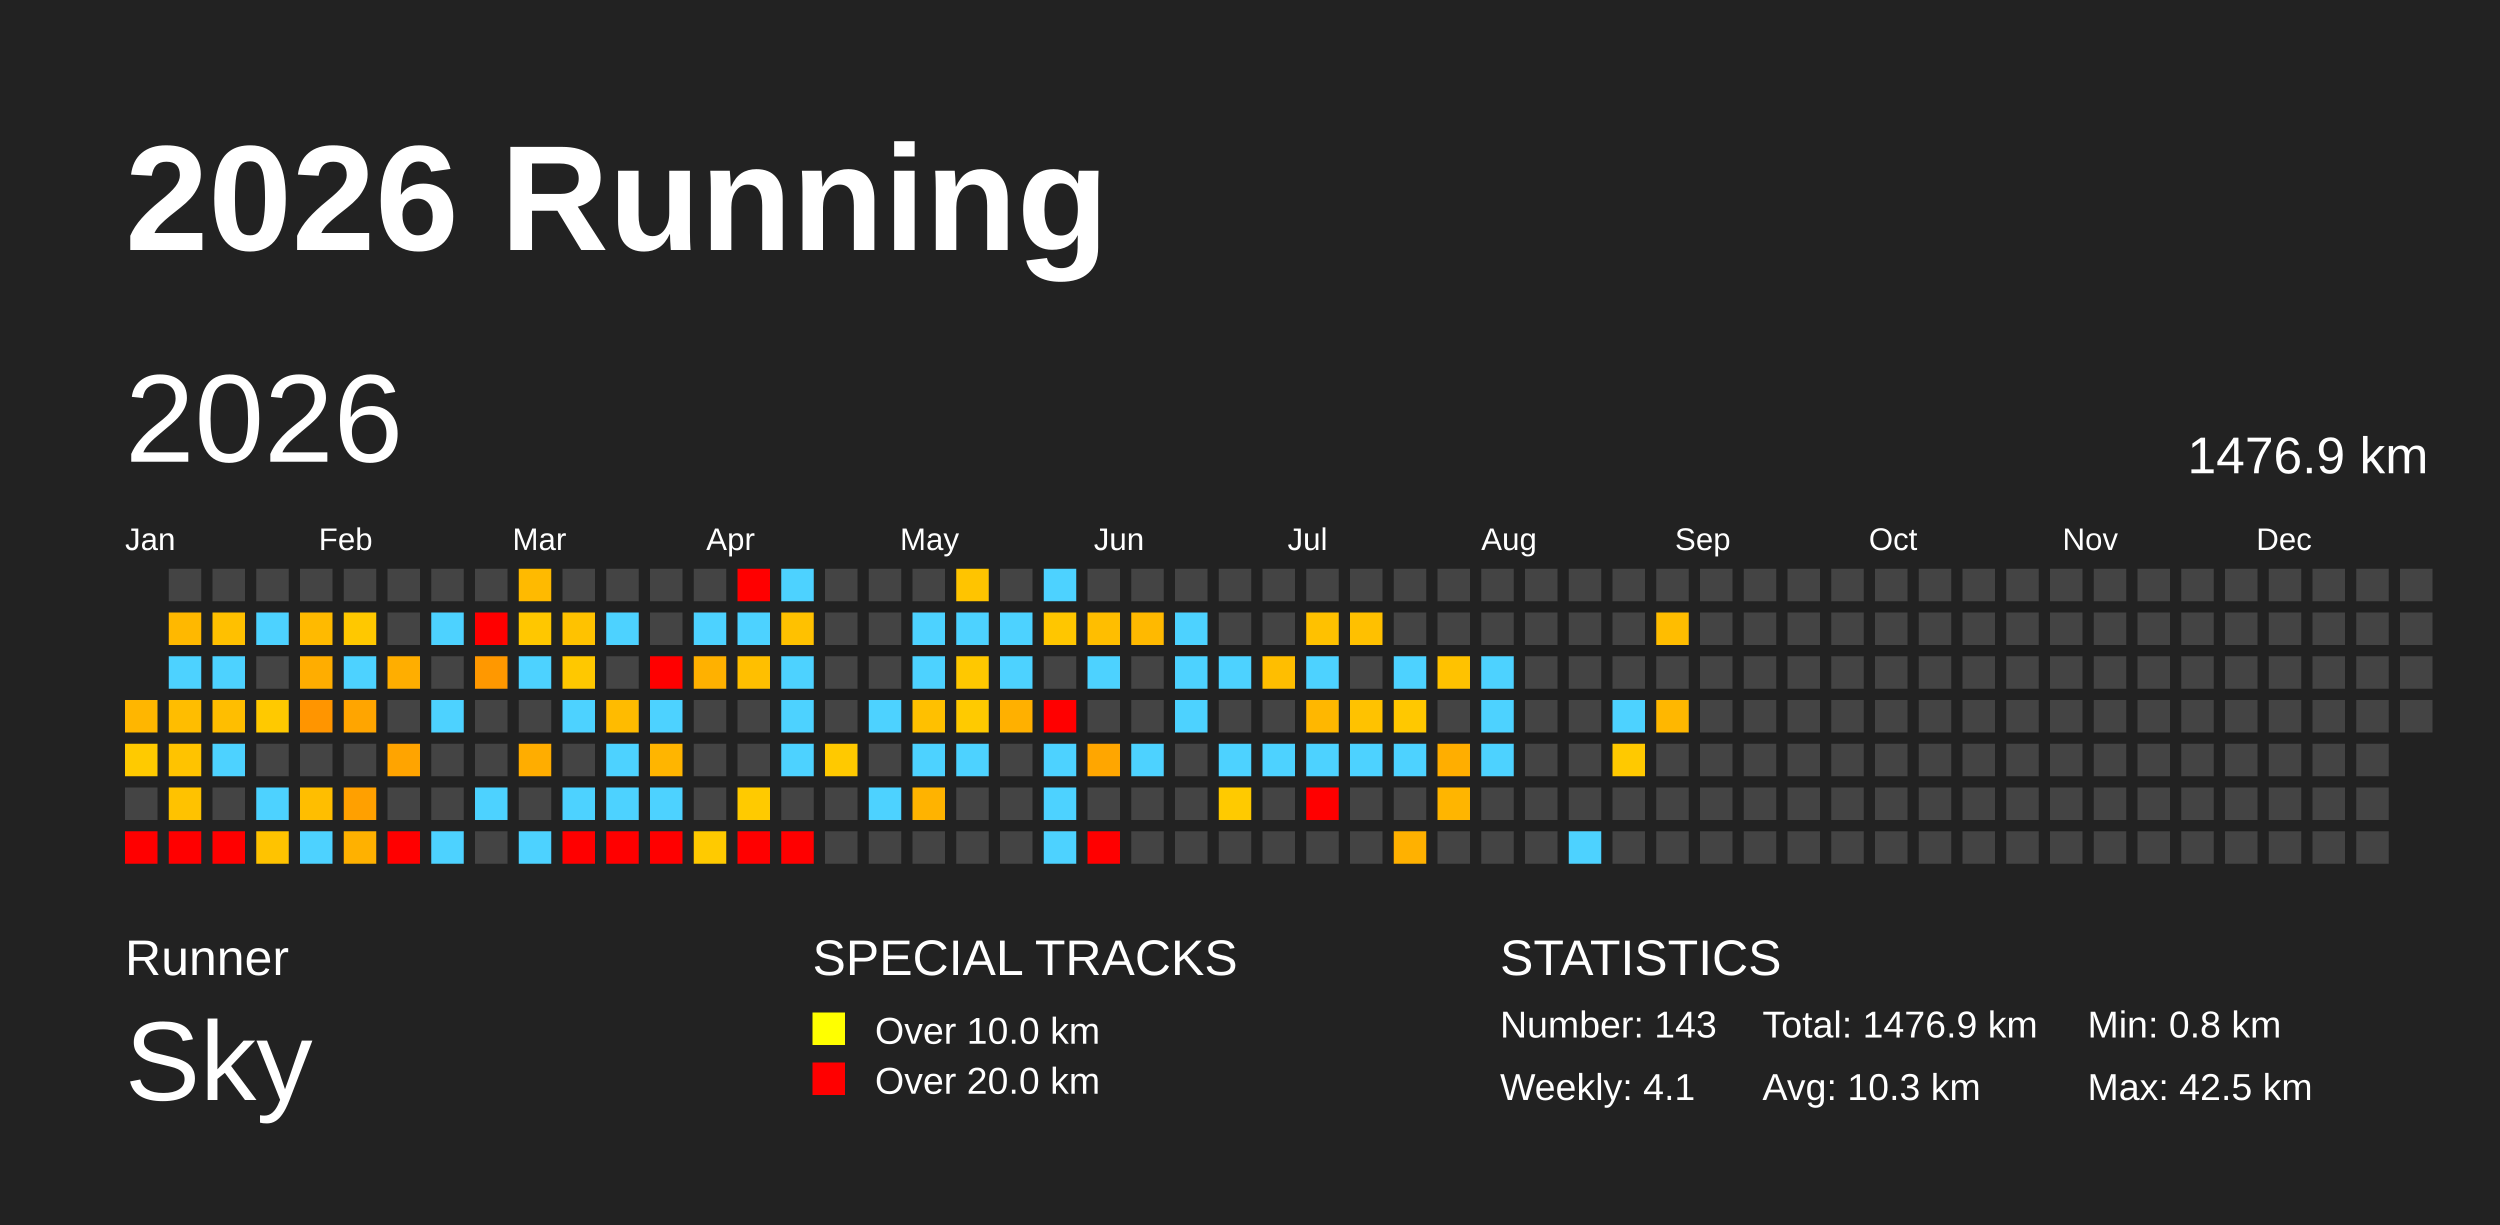
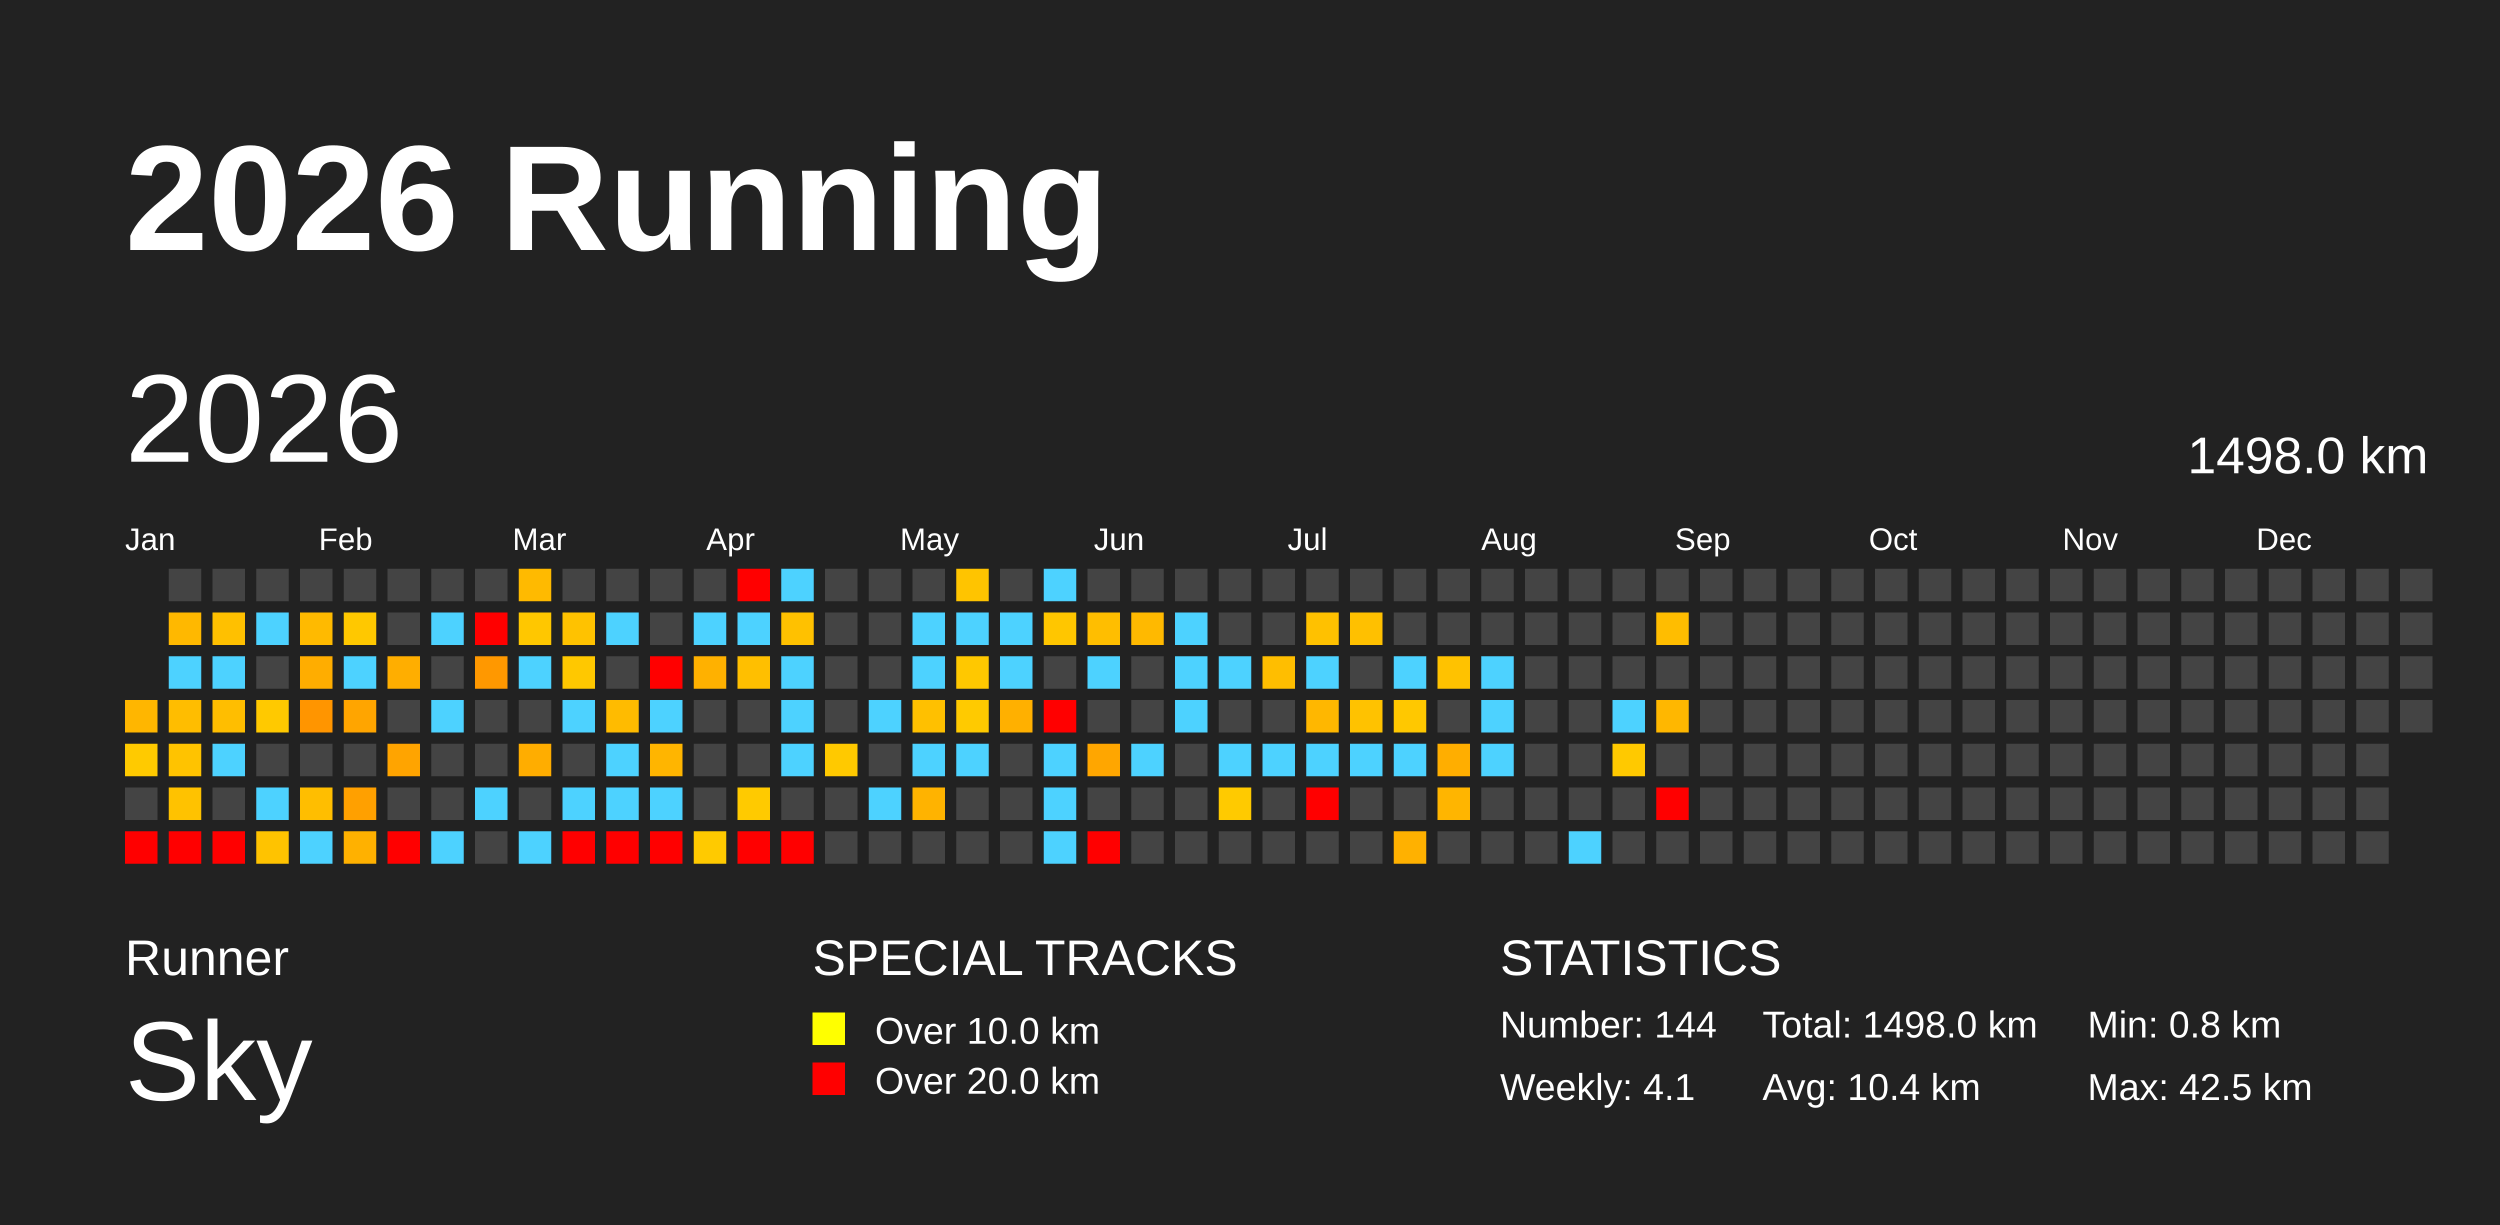
<svg xmlns="http://www.w3.org/2000/svg" baseProfile="full" height="98mm" version="1.1" viewBox="0,0,200,98" width="200mm">
  <defs />
  <rect fill="#222222" height="98" width="200" x="0" y="0" />
  <text fill="#FFFFFF" style="font-size:12px; font-family:Arial; font-weight:bold;" x="10" y="20">2026 Running</text>
  <text fill="#FFFFFF" style="font-size:4px; font-family:Arial" x="10" y="78">Runner</text>
  <text fill="#FFFFFF" style="font-size:9px; font-family:Arial" x="10" y="88">Sky</text>
  <text fill="#FFFFFF" style="font-size:4px; font-family:Arial" x="65" y="78">SPECIAL TRACKS</text>
  <rect fill="yellow" height="2.6" width="2.6" x="65" y="81" />
  <text fill="#FFFFFF" style="font-size:3px; font-family:Arial" x="70" y="83.5">Over 10.0 km</text>
  <rect fill="red" height="2.6" width="2.6" x="65" y="85" />
  <text fill="#FFFFFF" style="font-size:3px; font-family:Arial" x="70" y="87.5">Over 20.0 km</text>
  <text fill="#FFFFFF" style="font-size:4px; font-family:Arial" x="120" y="78">STATISTICS</text>
-   <text fill="#FFFFFF" style="font-size:3px; font-family:Arial" x="120" y="83">Number: 143</text>
+   <text fill="#FFFFFF" style="font-size:3px; font-family:Arial" x="120" y="83">Number: 144</text>
  <text fill="#FFFFFF" style="font-size:3px; font-family:Arial" x="120" y="88">Weekly: 4.1</text>
-   <text fill="#FFFFFF" style="font-size:3px; font-family:Arial" x="141" y="83">Total: 1476.9 km</text>
-   <text fill="#FFFFFF" style="font-size:3px; font-family:Arial" x="141" y="88">Avg: 10.3 km</text>
+   <text fill="#FFFFFF" style="font-size:3px; font-family:Arial" x="141" y="83">Total: 1498.0 km</text>
+   <text fill="#FFFFFF" style="font-size:3px; font-family:Arial" x="141" y="88">Avg: 10.4 km</text>
  <text fill="#FFFFFF" style="font-size:3px; font-family:Arial" x="167" y="83">Min: 0.8 km</text>
  <text fill="#FFFFFF" style="font-size:3px; font-family:Arial" x="167" y="88">Max: 42.5 km</text>
  <text dominant-baseline="hanging" fill="#FFFFFF" style="font-size:10.0px; font-family:Arial;" x="10" y="30">2026</text>
-   <text dominant-baseline="hanging" fill="#FFFFFF" style="font-size:4.125px; font-family:Arial;" x="175" y="35">1476.9 km</text>
+   <text dominant-baseline="hanging" fill="#FFFFFF" style="font-size:4.125px; font-family:Arial;" x="175" y="35">1498.0 km</text>
  <text fill="#FFFFFF" style="font-size:2.5px; font-family:Arial" x="10.0" y="44">Jan</text>
  <text fill="#FFFFFF" style="font-size:2.5px; font-family:Arial" x="25.5" y="44">Feb</text>
  <text fill="#FFFFFF" style="font-size:2.5px; font-family:Arial" x="41.0" y="44">Mar</text>
  <text fill="#FFFFFF" style="font-size:2.5px; font-family:Arial" x="56.5" y="44">Apr</text>
  <text fill="#FFFFFF" style="font-size:2.5px; font-family:Arial" x="72.0" y="44">May</text>
  <text fill="#FFFFFF" style="font-size:2.5px; font-family:Arial" x="87.5" y="44">Jun</text>
  <text fill="#FFFFFF" style="font-size:2.5px; font-family:Arial" x="103.0" y="44">Jul</text>
  <text fill="#FFFFFF" style="font-size:2.5px; font-family:Arial" x="118.5" y="44">Aug</text>
  <text fill="#FFFFFF" style="font-size:2.5px; font-family:Arial" x="134.0" y="44">Sep</text>
  <text fill="#FFFFFF" style="font-size:2.5px; font-family:Arial" x="149.5" y="44">Oct</text>
  <text fill="#FFFFFF" style="font-size:2.5px; font-family:Arial" x="165.0" y="44">Nov</text>
  <text fill="#FFFFFF" style="font-size:2.5px; font-family:Arial" x="180.5" y="44">Dec</text>
  <rect fill="#ffb600" height="2.6" width="2.6" x="10.0" y="56.0" />
  <rect fill="#ffca00" height="2.6" width="2.6" x="10.0" y="59.5" />
  <rect fill="#444444" height="2.6" width="2.6" x="10.0" y="63.0" />
  <rect fill="red" height="2.6" width="2.6" x="10.0" y="66.5" />
  <rect fill="#444444" height="2.6" width="2.6" x="13.5" y="45.5" />
  <rect fill="#ffb800" height="2.6" width="2.6" x="13.5" y="49.0" />
  <rect fill="#4dd2ff" height="2.6" width="2.6" x="13.5" y="52.5" />
  <rect fill="#ffbd00" height="2.6" width="2.6" x="13.5" y="56.0" />
  <rect fill="#ffc300" height="2.6" width="2.6" x="13.5" y="59.5" />
  <rect fill="#ffc200" height="2.6" width="2.6" x="13.5" y="63.0" />
  <rect fill="red" height="2.6" width="2.6" x="13.5" y="66.5" />
  <rect fill="#444444" height="2.6" width="2.6" x="17.0" y="45.5" />
  <rect fill="#ffc000" height="2.6" width="2.6" x="17.0" y="49.0" />
  <rect fill="#4dd2ff" height="2.6" width="2.6" x="17.0" y="52.5" />
  <rect fill="#ffbe00" height="2.6" width="2.6" x="17.0" y="56.0" />
  <rect fill="#4dd2ff" height="2.6" width="2.6" x="17.0" y="59.5" />
  <rect fill="#444444" height="2.6" width="2.6" x="17.0" y="63.0" />
  <rect fill="red" height="2.6" width="2.6" x="17.0" y="66.5" />
  <rect fill="#444444" height="2.6" width="2.6" x="20.5" y="45.5" />
  <rect fill="#4dd2ff" height="2.6" width="2.6" x="20.5" y="49.0" />
  <rect fill="#444444" height="2.6" width="2.6" x="20.5" y="52.5" />
  <rect fill="#ffc900" height="2.6" width="2.6" x="20.5" y="56.0" />
  <rect fill="#444444" height="2.6" width="2.6" x="20.5" y="59.5" />
  <rect fill="#4dd2ff" height="2.6" width="2.6" x="20.5" y="63.0" />
  <rect fill="#ffc300" height="2.6" width="2.6" x="20.5" y="66.5" />
  <rect fill="#444444" height="2.6" width="2.6" x="24.0" y="45.5" />
  <rect fill="#ffba00" height="2.6" width="2.6" x="24.0" y="49.0" />
  <rect fill="#ffad00" height="2.6" width="2.6" x="24.0" y="52.5" />
  <rect fill="#ff9500" height="2.6" width="2.6" x="24.0" y="56.0" />
  <rect fill="#444444" height="2.6" width="2.6" x="24.0" y="59.5" />
  <rect fill="#ffbe00" height="2.6" width="2.6" x="24.0" y="63.0" />
  <rect fill="#4dd2ff" height="2.6" width="2.6" x="24.0" y="66.5" />
  <rect fill="#444444" height="2.6" width="2.6" x="27.5" y="45.5" />
  <rect fill="#ffc800" height="2.6" width="2.6" x="27.5" y="49.0" />
  <rect fill="#4dd2ff" height="2.6" width="2.6" x="27.5" y="52.5" />
  <rect fill="#ffa500" height="2.6" width="2.6" x="27.5" y="56.0" />
  <rect fill="#444444" height="2.6" width="2.6" x="27.5" y="59.5" />
  <rect fill="#ffa000" height="2.6" width="2.6" x="27.5" y="63.0" />
  <rect fill="#ffb100" height="2.6" width="2.6" x="27.5" y="66.5" />
  <rect fill="#444444" height="2.6" width="2.6" x="31.0" y="45.5" />
  <rect fill="#444444" height="2.6" width="2.6" x="31.0" y="49.0" />
  <rect fill="#ffae00" height="2.6" width="2.6" x="31.0" y="52.5" />
  <rect fill="#444444" height="2.6" width="2.6" x="31.0" y="56.0" />
  <rect fill="#ffa400" height="2.6" width="2.6" x="31.0" y="59.5" />
  <rect fill="#444444" height="2.6" width="2.6" x="31.0" y="63.0" />
  <rect fill="red" height="2.6" width="2.6" x="31.0" y="66.5" />
  <rect fill="#444444" height="2.6" width="2.6" x="34.5" y="45.5" />
  <rect fill="#4dd2ff" height="2.6" width="2.6" x="34.5" y="49.0" />
  <rect fill="#444444" height="2.6" width="2.6" x="34.5" y="52.5" />
  <rect fill="#4dd2ff" height="2.6" width="2.6" x="34.5" y="56.0" />
  <rect fill="#444444" height="2.6" width="2.6" x="34.5" y="59.5" />
  <rect fill="#444444" height="2.6" width="2.6" x="34.5" y="63.0" />
  <rect fill="#4dd2ff" height="2.6" width="2.6" x="34.5" y="66.5" />
  <rect fill="#444444" height="2.6" width="2.6" x="38.0" y="45.5" />
  <rect fill="red" height="2.6" width="2.6" x="38.0" y="49.0" />
  <rect fill="#ff9800" height="2.6" width="2.6" x="38.0" y="52.5" />
  <rect fill="#444444" height="2.6" width="2.6" x="38.0" y="56.0" />
  <rect fill="#444444" height="2.6" width="2.6" x="38.0" y="59.5" />
  <rect fill="#4dd2ff" height="2.6" width="2.6" x="38.0" y="63.0" />
  <rect fill="#444444" height="2.6" width="2.6" x="38.0" y="66.5" />
  <rect fill="#ffba00" height="2.6" width="2.6" x="41.5" y="45.5" />
  <rect fill="#ffc700" height="2.6" width="2.6" x="41.5" y="49.0" />
  <rect fill="#4dd2ff" height="2.6" width="2.6" x="41.5" y="52.5" />
  <rect fill="#444444" height="2.6" width="2.6" x="41.5" y="56.0" />
  <rect fill="#ffad00" height="2.6" width="2.6" x="41.5" y="59.5" />
  <rect fill="#444444" height="2.6" width="2.6" x="41.5" y="63.0" />
  <rect fill="#4dd2ff" height="2.6" width="2.6" x="41.5" y="66.5" />
  <rect fill="#444444" height="2.6" width="2.6" x="45.0" y="45.5" />
  <rect fill="#ffc200" height="2.6" width="2.6" x="45.0" y="49.0" />
  <rect fill="#ffc800" height="2.6" width="2.6" x="45.0" y="52.5" />
  <rect fill="#4dd2ff" height="2.6" width="2.6" x="45.0" y="56.0" />
  <rect fill="#444444" height="2.6" width="2.6" x="45.0" y="59.5" />
  <rect fill="#4dd2ff" height="2.6" width="2.6" x="45.0" y="63.0" />
  <rect fill="red" height="2.6" width="2.6" x="45.0" y="66.5" />
  <rect fill="#444444" height="2.6" width="2.6" x="48.5" y="45.5" />
  <rect fill="#4dd2ff" height="2.6" width="2.6" x="48.5" y="49.0" />
  <rect fill="#444444" height="2.6" width="2.6" x="48.5" y="52.5" />
  <rect fill="#ffbb00" height="2.6" width="2.6" x="48.5" y="56.0" />
  <rect fill="#4dd2ff" height="2.6" width="2.6" x="48.5" y="59.5" />
  <rect fill="#4dd2ff" height="2.6" width="2.6" x="48.5" y="63.0" />
  <rect fill="red" height="2.6" width="2.6" x="48.5" y="66.5" />
  <rect fill="#444444" height="2.6" width="2.6" x="52.0" y="45.5" />
  <rect fill="#444444" height="2.6" width="2.6" x="52.0" y="49.0" />
  <rect fill="red" height="2.6" width="2.6" x="52.0" y="52.5" />
  <rect fill="#4dd2ff" height="2.6" width="2.6" x="52.0" y="56.0" />
  <rect fill="#ffb500" height="2.6" width="2.6" x="52.0" y="59.5" />
  <rect fill="#4dd2ff" height="2.6" width="2.6" x="52.0" y="63.0" />
  <rect fill="red" height="2.6" width="2.6" x="52.0" y="66.5" />
  <rect fill="#444444" height="2.6" width="2.6" x="55.5" y="45.5" />
  <rect fill="#4dd2ff" height="2.6" width="2.6" x="55.5" y="49.0" />
  <rect fill="#ffb100" height="2.6" width="2.6" x="55.5" y="52.5" />
  <rect fill="#444444" height="2.6" width="2.6" x="55.5" y="56.0" />
  <rect fill="#444444" height="2.6" width="2.6" x="55.5" y="59.5" />
  <rect fill="#444444" height="2.6" width="2.6" x="55.5" y="63.0" />
  <rect fill="#ffca00" height="2.6" width="2.6" x="55.5" y="66.5" />
  <rect fill="red" height="2.6" width="2.6" x="59.0" y="45.5" />
  <rect fill="#4dd2ff" height="2.6" width="2.6" x="59.0" y="49.0" />
  <rect fill="#ffbf00" height="2.6" width="2.6" x="59.0" y="52.5" />
  <rect fill="#444444" height="2.6" width="2.6" x="59.0" y="56.0" />
  <rect fill="#444444" height="2.6" width="2.6" x="59.0" y="59.5" />
  <rect fill="#ffca00" height="2.6" width="2.6" x="59.0" y="63.0" />
  <rect fill="red" height="2.6" width="2.6" x="59.0" y="66.5" />
  <rect fill="#4dd2ff" height="2.6" width="2.6" x="62.5" y="45.5" />
  <rect fill="#ffc100" height="2.6" width="2.6" x="62.5" y="49.0" />
  <rect fill="#4dd2ff" height="2.6" width="2.6" x="62.5" y="52.5" />
  <rect fill="#4dd2ff" height="2.6" width="2.6" x="62.5" y="56.0" />
  <rect fill="#4dd2ff" height="2.6" width="2.6" x="62.5" y="59.5" />
  <rect fill="#444444" height="2.6" width="2.6" x="62.5" y="63.0" />
  <rect fill="red" height="2.6" width="2.6" x="62.5" y="66.5" />
  <rect fill="#444444" height="2.6" width="2.6" x="66.0" y="45.5" />
  <rect fill="#444444" height="2.6" width="2.6" x="66.0" y="49.0" />
  <rect fill="#444444" height="2.6" width="2.6" x="66.0" y="52.5" />
  <rect fill="#444444" height="2.6" width="2.6" x="66.0" y="56.0" />
  <rect fill="#ffc900" height="2.6" width="2.6" x="66.0" y="59.5" />
  <rect fill="#444444" height="2.6" width="2.6" x="66.0" y="63.0" />
  <rect fill="#444444" height="2.6" width="2.6" x="66.0" y="66.5" />
  <rect fill="#444444" height="2.6" width="2.6" x="69.5" y="45.5" />
  <rect fill="#444444" height="2.6" width="2.6" x="69.5" y="49.0" />
  <rect fill="#444444" height="2.6" width="2.6" x="69.5" y="52.5" />
  <rect fill="#4dd2ff" height="2.6" width="2.6" x="69.5" y="56.0" />
  <rect fill="#444444" height="2.6" width="2.6" x="69.5" y="59.5" />
  <rect fill="#4dd2ff" height="2.6" width="2.6" x="69.5" y="63.0" />
  <rect fill="#444444" height="2.6" width="2.6" x="69.5" y="66.5" />
  <rect fill="#444444" height="2.6" width="2.6" x="73.0" y="45.5" />
  <rect fill="#4dd2ff" height="2.6" width="2.6" x="73.0" y="49.0" />
  <rect fill="#4dd2ff" height="2.6" width="2.6" x="73.0" y="52.5" />
  <rect fill="#ffc000" height="2.6" width="2.6" x="73.0" y="56.0" />
  <rect fill="#4dd2ff" height="2.6" width="2.6" x="73.0" y="59.5" />
  <rect fill="#ffb300" height="2.6" width="2.6" x="73.0" y="63.0" />
  <rect fill="#444444" height="2.6" width="2.6" x="73.0" y="66.5" />
  <rect fill="#ffc400" height="2.6" width="2.6" x="76.5" y="45.5" />
  <rect fill="#4dd2ff" height="2.6" width="2.6" x="76.5" y="49.0" />
  <rect fill="#ffc800" height="2.6" width="2.6" x="76.5" y="52.5" />
  <rect fill="#ffca00" height="2.6" width="2.6" x="76.5" y="56.0" />
  <rect fill="#4dd2ff" height="2.6" width="2.6" x="76.5" y="59.5" />
  <rect fill="#444444" height="2.6" width="2.6" x="76.5" y="63.0" />
  <rect fill="#444444" height="2.6" width="2.6" x="76.5" y="66.5" />
  <rect fill="#444444" height="2.6" width="2.6" x="80.0" y="45.5" />
  <rect fill="#4dd2ff" height="2.6" width="2.6" x="80.0" y="49.0" />
  <rect fill="#4dd2ff" height="2.6" width="2.6" x="80.0" y="52.5" />
  <rect fill="#ffb000" height="2.6" width="2.6" x="80.0" y="56.0" />
  <rect fill="#444444" height="2.6" width="2.6" x="80.0" y="59.5" />
  <rect fill="#444444" height="2.6" width="2.6" x="80.0" y="63.0" />
  <rect fill="#444444" height="2.6" width="2.6" x="80.0" y="66.5" />
  <rect fill="#4dd2ff" height="2.6" width="2.6" x="83.5" y="45.5" />
  <rect fill="#ffc600" height="2.6" width="2.6" x="83.5" y="49.0" />
  <rect fill="#444444" height="2.6" width="2.6" x="83.5" y="52.5" />
  <rect fill="red" height="2.6" width="2.6" x="83.5" y="56.0" />
  <rect fill="#4dd2ff" height="2.6" width="2.6" x="83.5" y="59.5" />
  <rect fill="#4dd2ff" height="2.6" width="2.6" x="83.5" y="63.0" />
  <rect fill="#4dd2ff" height="2.6" width="2.6" x="83.5" y="66.5" />
  <rect fill="#444444" height="2.6" width="2.6" x="87.0" y="45.5" />
  <rect fill="#ffbe00" height="2.6" width="2.6" x="87.0" y="49.0" />
  <rect fill="#4dd2ff" height="2.6" width="2.6" x="87.0" y="52.5" />
  <rect fill="#444444" height="2.6" width="2.6" x="87.0" y="56.0" />
  <rect fill="#ffa600" height="2.6" width="2.6" x="87.0" y="59.5" />
  <rect fill="#444444" height="2.6" width="2.6" x="87.0" y="63.0" />
  <rect fill="red" height="2.6" width="2.6" x="87.0" y="66.5" />
  <rect fill="#444444" height="2.6" width="2.6" x="90.5" y="45.5" />
  <rect fill="#ffb900" height="2.6" width="2.6" x="90.5" y="49.0" />
  <rect fill="#444444" height="2.6" width="2.6" x="90.5" y="52.5" />
  <rect fill="#444444" height="2.6" width="2.6" x="90.5" y="56.0" />
  <rect fill="#4dd2ff" height="2.6" width="2.6" x="90.5" y="59.5" />
  <rect fill="#444444" height="2.6" width="2.6" x="90.5" y="63.0" />
  <rect fill="#444444" height="2.6" width="2.6" x="90.5" y="66.5" />
  <rect fill="#444444" height="2.6" width="2.6" x="94.0" y="45.5" />
  <rect fill="#4dd2ff" height="2.6" width="2.6" x="94.0" y="49.0" />
  <rect fill="#4dd2ff" height="2.6" width="2.6" x="94.0" y="52.5" />
  <rect fill="#4dd2ff" height="2.6" width="2.6" x="94.0" y="56.0" />
  <rect fill="#444444" height="2.6" width="2.6" x="94.0" y="59.5" />
  <rect fill="#444444" height="2.6" width="2.6" x="94.0" y="63.0" />
  <rect fill="#444444" height="2.6" width="2.6" x="94.0" y="66.5" />
  <rect fill="#444444" height="2.6" width="2.6" x="97.5" y="45.5" />
  <rect fill="#444444" height="2.6" width="2.6" x="97.5" y="49.0" />
  <rect fill="#4dd2ff" height="2.6" width="2.6" x="97.5" y="52.5" />
  <rect fill="#444444" height="2.6" width="2.6" x="97.5" y="56.0" />
  <rect fill="#4dd2ff" height="2.6" width="2.6" x="97.5" y="59.5" />
  <rect fill="#ffca00" height="2.6" width="2.6" x="97.5" y="63.0" />
  <rect fill="#444444" height="2.6" width="2.6" x="97.5" y="66.5" />
  <rect fill="#444444" height="2.6" width="2.6" x="101.0" y="45.5" />
  <rect fill="#444444" height="2.6" width="2.6" x="101.0" y="49.0" />
  <rect fill="#ffbe00" height="2.6" width="2.6" x="101.0" y="52.5" />
  <rect fill="#444444" height="2.6" width="2.6" x="101.0" y="56.0" />
  <rect fill="#4dd2ff" height="2.6" width="2.6" x="101.0" y="59.5" />
  <rect fill="#444444" height="2.6" width="2.6" x="101.0" y="63.0" />
  <rect fill="#444444" height="2.6" width="2.6" x="101.0" y="66.5" />
  <rect fill="#444444" height="2.6" width="2.6" x="104.5" y="45.5" />
  <rect fill="#ffc100" height="2.6" width="2.6" x="104.5" y="49.0" />
  <rect fill="#4dd2ff" height="2.6" width="2.6" x="104.5" y="52.5" />
  <rect fill="#ffb700" height="2.6" width="2.6" x="104.5" y="56.0" />
  <rect fill="#4dd2ff" height="2.6" width="2.6" x="104.5" y="59.5" />
  <rect fill="red" height="2.6" width="2.6" x="104.5" y="63.0" />
  <rect fill="#444444" height="2.6" width="2.6" x="104.5" y="66.5" />
  <rect fill="#444444" height="2.6" width="2.6" x="108.0" y="45.5" />
  <rect fill="#ffc000" height="2.6" width="2.6" x="108.0" y="49.0" />
  <rect fill="#444444" height="2.6" width="2.6" x="108.0" y="52.5" />
  <rect fill="#ffc200" height="2.6" width="2.6" x="108.0" y="56.0" />
  <rect fill="#4dd2ff" height="2.6" width="2.6" x="108.0" y="59.5" />
  <rect fill="#444444" height="2.6" width="2.6" x="108.0" y="63.0" />
  <rect fill="#444444" height="2.6" width="2.6" x="108.0" y="66.5" />
  <rect fill="#444444" height="2.6" width="2.6" x="111.5" y="45.5" />
  <rect fill="#444444" height="2.6" width="2.6" x="111.5" y="49.0" />
  <rect fill="#4dd2ff" height="2.6" width="2.6" x="111.5" y="52.5" />
  <rect fill="#ffc800" height="2.6" width="2.6" x="111.5" y="56.0" />
  <rect fill="#4dd2ff" height="2.6" width="2.6" x="111.5" y="59.5" />
  <rect fill="#444444" height="2.6" width="2.6" x="111.5" y="63.0" />
  <rect fill="#ffb100" height="2.6" width="2.6" x="111.5" y="66.5" />
  <rect fill="#444444" height="2.6" width="2.6" x="115.0" y="45.5" />
  <rect fill="#444444" height="2.6" width="2.6" x="115.0" y="49.0" />
  <rect fill="#ffc200" height="2.6" width="2.6" x="115.0" y="52.5" />
  <rect fill="#444444" height="2.6" width="2.6" x="115.0" y="56.0" />
  <rect fill="#ffae00" height="2.6" width="2.6" x="115.0" y="59.5" />
  <rect fill="#ffb500" height="2.6" width="2.6" x="115.0" y="63.0" />
  <rect fill="#444444" height="2.6" width="2.6" x="115.0" y="66.5" />
  <rect fill="#444444" height="2.6" width="2.6" x="118.5" y="45.5" />
  <rect fill="#444444" height="2.6" width="2.6" x="118.5" y="49.0" />
  <rect fill="#4dd2ff" height="2.6" width="2.6" x="118.5" y="52.5" />
  <rect fill="#4dd2ff" height="2.6" width="2.6" x="118.5" y="56.0" />
  <rect fill="#4dd2ff" height="2.6" width="2.6" x="118.5" y="59.5" />
  <rect fill="#444444" height="2.6" width="2.6" x="118.5" y="63.0" />
  <rect fill="#444444" height="2.6" width="2.6" x="118.5" y="66.5" />
  <rect fill="#444444" height="2.6" width="2.6" x="122.0" y="45.5" />
  <rect fill="#444444" height="2.6" width="2.6" x="122.0" y="49.0" />
  <rect fill="#444444" height="2.6" width="2.6" x="122.0" y="52.5" />
  <rect fill="#444444" height="2.6" width="2.6" x="122.0" y="56.0" />
  <rect fill="#444444" height="2.6" width="2.6" x="122.0" y="59.5" />
  <rect fill="#444444" height="2.6" width="2.6" x="122.0" y="63.0" />
  <rect fill="#444444" height="2.6" width="2.6" x="122.0" y="66.5" />
  <rect fill="#444444" height="2.6" width="2.6" x="125.5" y="45.5" />
  <rect fill="#444444" height="2.6" width="2.6" x="125.5" y="49.0" />
  <rect fill="#444444" height="2.6" width="2.6" x="125.5" y="52.5" />
  <rect fill="#444444" height="2.6" width="2.6" x="125.5" y="56.0" />
  <rect fill="#444444" height="2.6" width="2.6" x="125.5" y="59.5" />
  <rect fill="#444444" height="2.6" width="2.6" x="125.5" y="63.0" />
  <rect fill="#4dd2ff" height="2.6" width="2.6" x="125.5" y="66.5" />
  <rect fill="#444444" height="2.6" width="2.6" x="129.0" y="45.5" />
  <rect fill="#444444" height="2.6" width="2.6" x="129.0" y="49.0" />
  <rect fill="#444444" height="2.6" width="2.6" x="129.0" y="52.5" />
  <rect fill="#4dd2ff" height="2.6" width="2.6" x="129.0" y="56.0" />
  <rect fill="#ffc900" height="2.6" width="2.6" x="129.0" y="59.5" />
  <rect fill="#444444" height="2.6" width="2.6" x="129.0" y="63.0" />
  <rect fill="#444444" height="2.6" width="2.6" x="129.0" y="66.5" />
  <rect fill="#444444" height="2.6" width="2.6" x="132.5" y="45.5" />
  <rect fill="#ffbd00" height="2.6" width="2.6" x="132.5" y="49.0" />
  <rect fill="#444444" height="2.6" width="2.6" x="132.5" y="52.5" />
  <rect fill="#ffb700" height="2.6" width="2.6" x="132.5" y="56.0" />
  <rect fill="#444444" height="2.6" width="2.6" x="132.5" y="59.5" />
-   <rect fill="#444444" height="2.6" width="2.6" x="132.5" y="63.0" />
+   <rect fill="red" height="2.6" width="2.6" x="132.5" y="63.0" />
  <rect fill="#444444" height="2.6" width="2.6" x="132.5" y="66.5" />
  <rect fill="#444444" height="2.6" width="2.6" x="136.0" y="45.5" />
  <rect fill="#444444" height="2.6" width="2.6" x="136.0" y="49.0" />
  <rect fill="#444444" height="2.6" width="2.6" x="136.0" y="52.5" />
  <rect fill="#444444" height="2.6" width="2.6" x="136.0" y="56.0" />
  <rect fill="#444444" height="2.6" width="2.6" x="136.0" y="59.5" />
  <rect fill="#444444" height="2.6" width="2.6" x="136.0" y="63.0" />
  <rect fill="#444444" height="2.6" width="2.6" x="136.0" y="66.5" />
  <rect fill="#444444" height="2.6" width="2.6" x="139.5" y="45.5" />
  <rect fill="#444444" height="2.6" width="2.6" x="139.5" y="49.0" />
  <rect fill="#444444" height="2.6" width="2.6" x="139.5" y="52.5" />
  <rect fill="#444444" height="2.6" width="2.6" x="139.5" y="56.0" />
  <rect fill="#444444" height="2.6" width="2.6" x="139.5" y="59.5" />
  <rect fill="#444444" height="2.6" width="2.6" x="139.5" y="63.0" />
  <rect fill="#444444" height="2.6" width="2.6" x="139.5" y="66.5" />
  <rect fill="#444444" height="2.6" width="2.6" x="143.0" y="45.5" />
  <rect fill="#444444" height="2.6" width="2.6" x="143.0" y="49.0" />
  <rect fill="#444444" height="2.6" width="2.6" x="143.0" y="52.5" />
  <rect fill="#444444" height="2.6" width="2.6" x="143.0" y="56.0" />
  <rect fill="#444444" height="2.6" width="2.6" x="143.0" y="59.5" />
  <rect fill="#444444" height="2.6" width="2.6" x="143.0" y="63.0" />
  <rect fill="#444444" height="2.6" width="2.6" x="143.0" y="66.5" />
  <rect fill="#444444" height="2.6" width="2.6" x="146.5" y="45.5" />
  <rect fill="#444444" height="2.6" width="2.6" x="146.5" y="49.0" />
  <rect fill="#444444" height="2.6" width="2.6" x="146.5" y="52.5" />
  <rect fill="#444444" height="2.6" width="2.6" x="146.5" y="56.0" />
  <rect fill="#444444" height="2.6" width="2.6" x="146.5" y="59.5" />
  <rect fill="#444444" height="2.6" width="2.6" x="146.5" y="63.0" />
  <rect fill="#444444" height="2.6" width="2.6" x="146.5" y="66.5" />
  <rect fill="#444444" height="2.6" width="2.6" x="150.0" y="45.5" />
  <rect fill="#444444" height="2.6" width="2.6" x="150.0" y="49.0" />
  <rect fill="#444444" height="2.6" width="2.6" x="150.0" y="52.5" />
  <rect fill="#444444" height="2.6" width="2.6" x="150.0" y="56.0" />
  <rect fill="#444444" height="2.6" width="2.6" x="150.0" y="59.5" />
  <rect fill="#444444" height="2.6" width="2.6" x="150.0" y="63.0" />
  <rect fill="#444444" height="2.6" width="2.6" x="150.0" y="66.5" />
  <rect fill="#444444" height="2.6" width="2.6" x="153.5" y="45.5" />
  <rect fill="#444444" height="2.6" width="2.6" x="153.5" y="49.0" />
  <rect fill="#444444" height="2.6" width="2.6" x="153.5" y="52.5" />
  <rect fill="#444444" height="2.6" width="2.6" x="153.5" y="56.0" />
  <rect fill="#444444" height="2.6" width="2.6" x="153.5" y="59.5" />
  <rect fill="#444444" height="2.6" width="2.6" x="153.5" y="63.0" />
  <rect fill="#444444" height="2.6" width="2.6" x="153.5" y="66.5" />
  <rect fill="#444444" height="2.6" width="2.6" x="157.0" y="45.5" />
  <rect fill="#444444" height="2.6" width="2.6" x="157.0" y="49.0" />
  <rect fill="#444444" height="2.6" width="2.6" x="157.0" y="52.5" />
  <rect fill="#444444" height="2.6" width="2.6" x="157.0" y="56.0" />
  <rect fill="#444444" height="2.6" width="2.6" x="157.0" y="59.5" />
  <rect fill="#444444" height="2.6" width="2.6" x="157.0" y="63.0" />
  <rect fill="#444444" height="2.6" width="2.6" x="157.0" y="66.5" />
  <rect fill="#444444" height="2.6" width="2.6" x="160.5" y="45.5" />
  <rect fill="#444444" height="2.6" width="2.6" x="160.5" y="49.0" />
  <rect fill="#444444" height="2.6" width="2.6" x="160.5" y="52.5" />
  <rect fill="#444444" height="2.6" width="2.6" x="160.5" y="56.0" />
  <rect fill="#444444" height="2.6" width="2.6" x="160.5" y="59.5" />
  <rect fill="#444444" height="2.6" width="2.6" x="160.5" y="63.0" />
  <rect fill="#444444" height="2.6" width="2.6" x="160.5" y="66.5" />
  <rect fill="#444444" height="2.6" width="2.6" x="164.0" y="45.5" />
  <rect fill="#444444" height="2.6" width="2.6" x="164.0" y="49.0" />
  <rect fill="#444444" height="2.6" width="2.6" x="164.0" y="52.5" />
  <rect fill="#444444" height="2.6" width="2.6" x="164.0" y="56.0" />
  <rect fill="#444444" height="2.6" width="2.6" x="164.0" y="59.5" />
  <rect fill="#444444" height="2.6" width="2.6" x="164.0" y="63.0" />
  <rect fill="#444444" height="2.6" width="2.6" x="164.0" y="66.5" />
  <rect fill="#444444" height="2.6" width="2.6" x="167.5" y="45.5" />
  <rect fill="#444444" height="2.6" width="2.6" x="167.5" y="49.0" />
  <rect fill="#444444" height="2.6" width="2.6" x="167.5" y="52.5" />
  <rect fill="#444444" height="2.6" width="2.6" x="167.5" y="56.0" />
  <rect fill="#444444" height="2.6" width="2.6" x="167.5" y="59.5" />
  <rect fill="#444444" height="2.6" width="2.6" x="167.5" y="63.0" />
  <rect fill="#444444" height="2.6" width="2.6" x="167.5" y="66.5" />
  <rect fill="#444444" height="2.6" width="2.6" x="171.0" y="45.5" />
  <rect fill="#444444" height="2.6" width="2.6" x="171.0" y="49.0" />
  <rect fill="#444444" height="2.6" width="2.6" x="171.0" y="52.5" />
  <rect fill="#444444" height="2.6" width="2.6" x="171.0" y="56.0" />
  <rect fill="#444444" height="2.6" width="2.6" x="171.0" y="59.5" />
  <rect fill="#444444" height="2.6" width="2.6" x="171.0" y="63.0" />
  <rect fill="#444444" height="2.6" width="2.6" x="171.0" y="66.5" />
  <rect fill="#444444" height="2.6" width="2.6" x="174.5" y="45.5" />
  <rect fill="#444444" height="2.6" width="2.6" x="174.5" y="49.0" />
  <rect fill="#444444" height="2.6" width="2.6" x="174.5" y="52.5" />
  <rect fill="#444444" height="2.6" width="2.6" x="174.5" y="56.0" />
  <rect fill="#444444" height="2.6" width="2.6" x="174.5" y="59.5" />
  <rect fill="#444444" height="2.6" width="2.6" x="174.5" y="63.0" />
  <rect fill="#444444" height="2.6" width="2.6" x="174.5" y="66.5" />
  <rect fill="#444444" height="2.6" width="2.6" x="178.0" y="45.5" />
  <rect fill="#444444" height="2.6" width="2.6" x="178.0" y="49.0" />
  <rect fill="#444444" height="2.6" width="2.6" x="178.0" y="52.5" />
  <rect fill="#444444" height="2.6" width="2.6" x="178.0" y="56.0" />
  <rect fill="#444444" height="2.6" width="2.6" x="178.0" y="59.5" />
  <rect fill="#444444" height="2.6" width="2.6" x="178.0" y="63.0" />
  <rect fill="#444444" height="2.6" width="2.6" x="178.0" y="66.5" />
  <rect fill="#444444" height="2.6" width="2.6" x="181.5" y="45.5" />
  <rect fill="#444444" height="2.6" width="2.6" x="181.5" y="49.0" />
  <rect fill="#444444" height="2.6" width="2.6" x="181.5" y="52.5" />
  <rect fill="#444444" height="2.6" width="2.6" x="181.5" y="56.0" />
  <rect fill="#444444" height="2.6" width="2.6" x="181.5" y="59.5" />
  <rect fill="#444444" height="2.6" width="2.6" x="181.5" y="63.0" />
  <rect fill="#444444" height="2.6" width="2.6" x="181.5" y="66.5" />
  <rect fill="#444444" height="2.6" width="2.6" x="185.0" y="45.5" />
  <rect fill="#444444" height="2.6" width="2.6" x="185.0" y="49.0" />
  <rect fill="#444444" height="2.6" width="2.6" x="185.0" y="52.5" />
  <rect fill="#444444" height="2.6" width="2.6" x="185.0" y="56.0" />
  <rect fill="#444444" height="2.6" width="2.6" x="185.0" y="59.5" />
  <rect fill="#444444" height="2.6" width="2.6" x="185.0" y="63.0" />
  <rect fill="#444444" height="2.6" width="2.6" x="185.0" y="66.5" />
  <rect fill="#444444" height="2.6" width="2.6" x="188.5" y="45.5" />
  <rect fill="#444444" height="2.6" width="2.6" x="188.5" y="49.0" />
  <rect fill="#444444" height="2.6" width="2.6" x="188.5" y="52.5" />
  <rect fill="#444444" height="2.6" width="2.6" x="188.5" y="56.0" />
  <rect fill="#444444" height="2.6" width="2.6" x="188.5" y="59.5" />
  <rect fill="#444444" height="2.6" width="2.6" x="188.5" y="63.0" />
  <rect fill="#444444" height="2.6" width="2.6" x="188.5" y="66.5" />
  <rect fill="#444444" height="2.6" width="2.6" x="192.0" y="45.5" />
  <rect fill="#444444" height="2.6" width="2.6" x="192.0" y="49.0" />
  <rect fill="#444444" height="2.6" width="2.6" x="192.0" y="52.5" />
  <rect fill="#444444" height="2.6" width="2.6" x="192.0" y="56.0" />
</svg>
